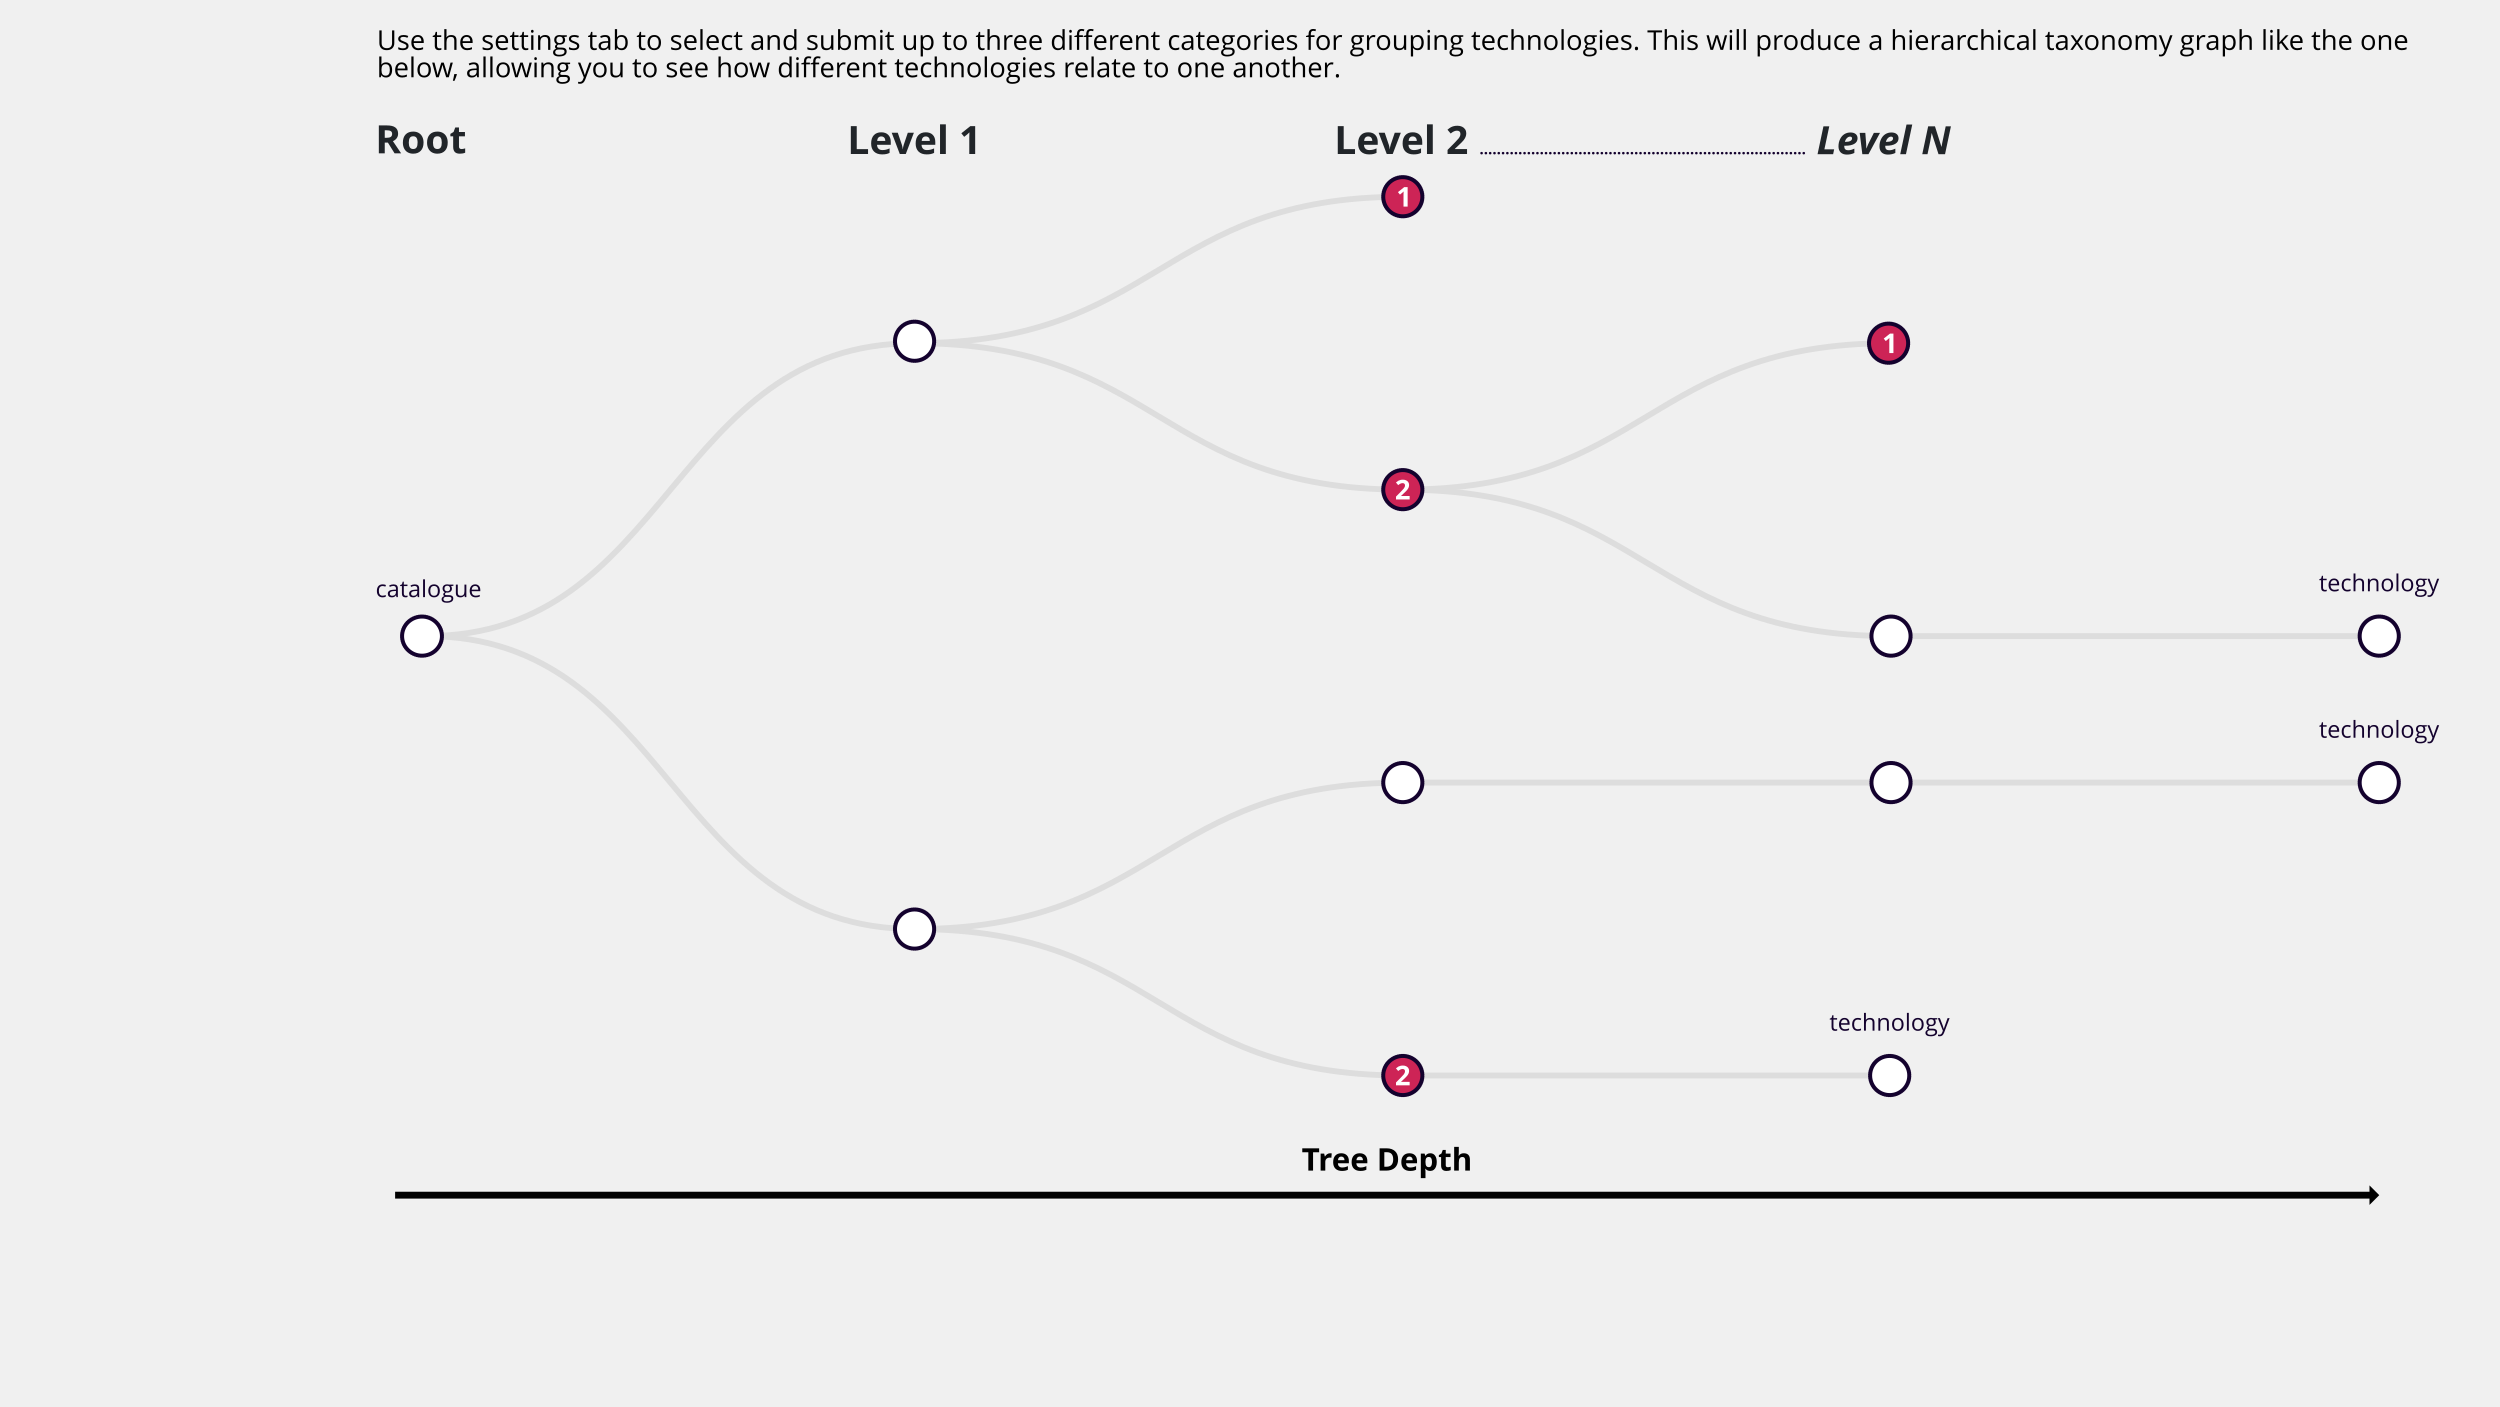
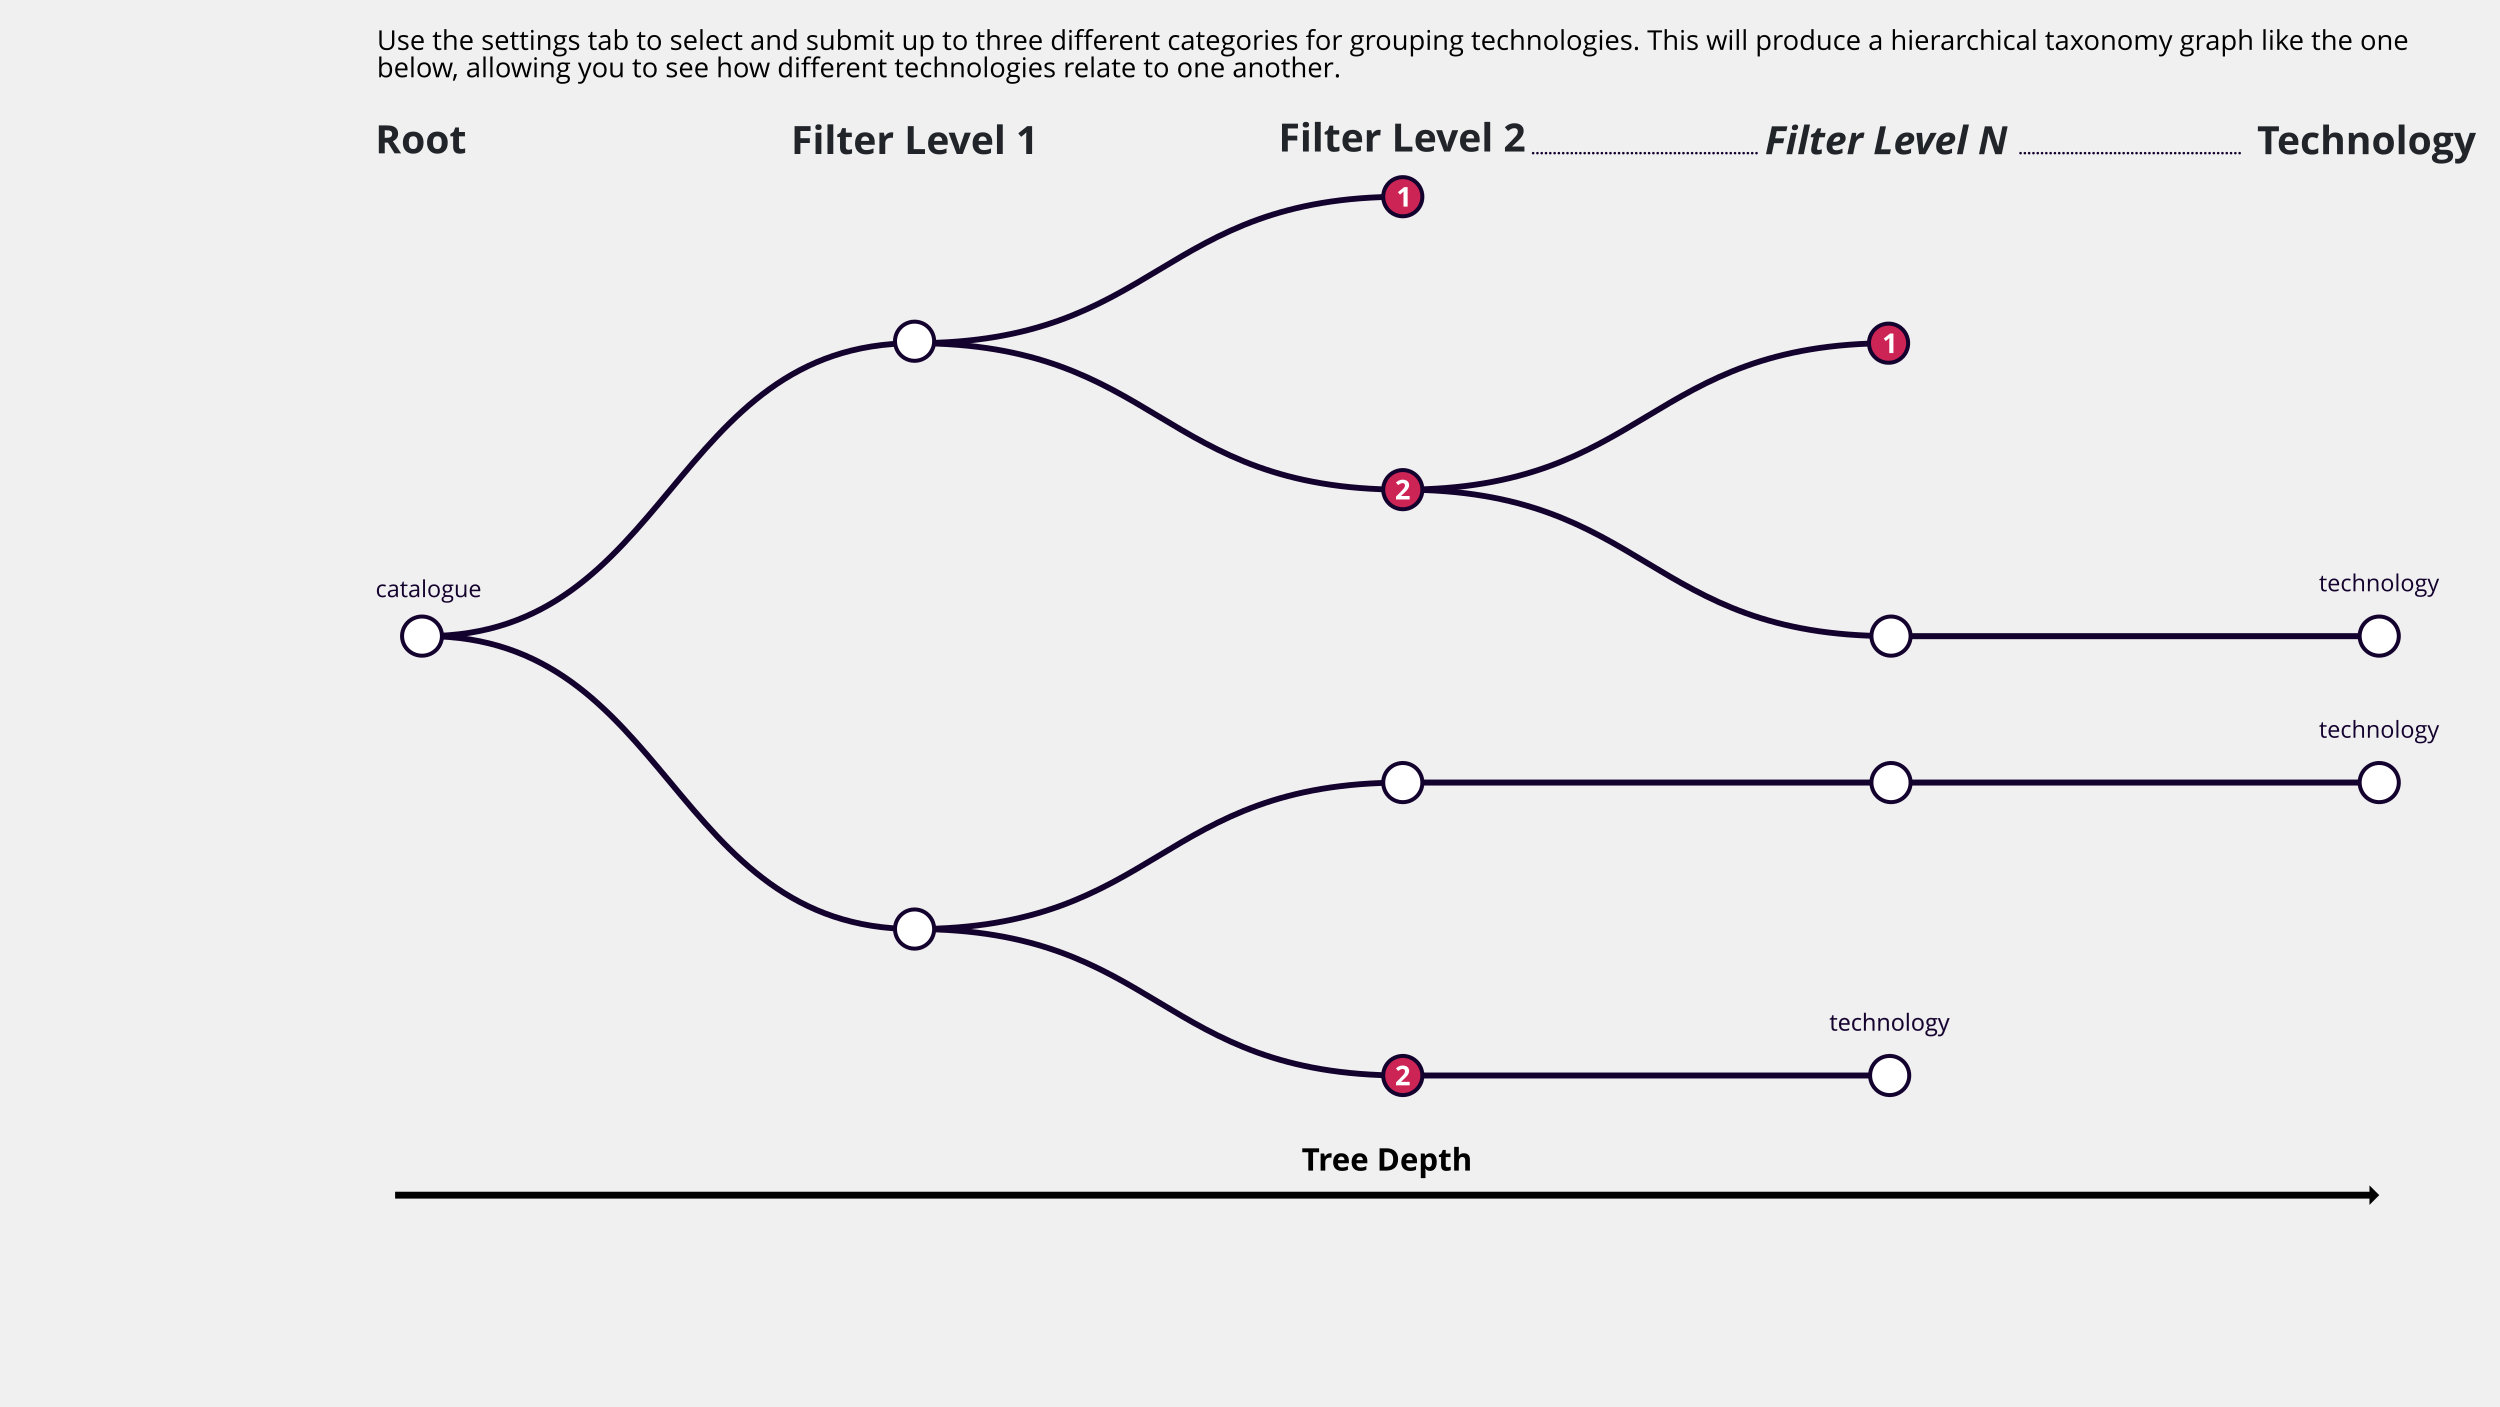
- <svg xmlns="http://www.w3.org/2000/svg" width="100%" height="100%" viewBox="0 0 5334 3000" version="1.1" xml:space="preserve" style="fill-rule:evenodd;clip-rule:evenodd;stroke-linecap:round;">
+ <svg xmlns="http://www.w3.org/2000/svg" width="100%" height="100%" viewBox="0 0 92605 52084" version="1.1" xml:space="preserve" style="fill-rule:evenodd;clip-rule:evenodd;stroke-linecap:round;">
  <g>
-     <text x="801.32px" y="1274.03px" style="font-family:'OpenSans-Regular', 'Open Sans', sans-serif;font-size:50px;fill:#14022e;">catalogue</text>
-     <path d="M909.682,1357.23c520.834,-0 520.834,-625 1041.67,-625" style="fill:none;fill-rule:nonzero;stroke:#ddd;stroke-width:12.5px;" />
-     <path d="M909.682,1357.23c520.834,-0 520.834,625 1041.67,625" style="fill:none;fill-rule:nonzero;stroke:#ddd;stroke-width:12.5px;" />
-     <rect x="4034.68" y="1663.48" width="1041.67" height="12.5" style="fill:#ddd;" />
-     <circle cx="5076.35" cy="1669.73" r="41.667" style="fill:#fff;stroke:#14022e;stroke-width:8.33px;stroke-linecap:square;stroke-linejoin:round;stroke-miterlimit:1.5;stroke-dasharray:0,0.42,0,0;" />
-     <text x="4947.74px" y="1574.03px" style="font-family:'OpenSans-Regular', 'Open Sans', sans-serif;font-size:50px;fill:#14022e;">technology</text>
-     <rect x="4034.68" y="1350.98" width="1041.67" height="12.5" style="fill:#ddd;" />
-     <circle cx="5076.35" cy="1357.23" r="41.667" style="fill:#fff;stroke:#14022e;stroke-width:8.33px;stroke-linecap:square;stroke-linejoin:round;stroke-miterlimit:1.5;stroke-dasharray:0,0.42,0,0;" />
-     <text x="4947.74px" y="1261.53px" style="font-family:'OpenSans-Regular', 'Open Sans', sans-serif;font-size:50px;fill:#14022e;">technology</text>
-     <path d="M2993.02,1044.72c520.833,-0 520.833,-312.5 1041.67,-312.5" style="fill:none;fill-rule:nonzero;stroke:#ddd;stroke-width:12.5px;" />
-     <path d="M2993.02,1044.72c520.833,-0 520.833,312.5 1041.67,312.5" style="fill:none;fill-rule:nonzero;stroke:#ddd;stroke-width:12.5px;" />
-     <circle cx="4029.49" cy="732.225" r="41.667" style="fill:#cd2456;stroke:#14022e;stroke-width:8.33px;stroke-linecap:square;stroke-linejoin:round;stroke-miterlimit:1.5;stroke-dasharray:0,0.42,0,0;" />
-     <text x="4015.72px" y="753.345px" style="font-family:'OpenSans-Bold', 'Open Sans', sans-serif;font-weight:700;font-size:58.333px;fill:#fff;">1</text>
-     <circle cx="4034.68" cy="1357.23" r="41.667" style="fill:#fff;stroke:#14022e;stroke-width:8.33px;stroke-linecap:square;stroke-linejoin:round;stroke-miterlimit:1.5;stroke-dasharray:0,0.42,0,0;" />
+     <text x="13911.8px" y="22118.6px" style="font-family:'OpenSans-Regular', 'Open Sans', sans-serif;font-size:868.054px;fill:#14022e;">catalogue</text>
+     <path d="M15793.1,23563c9042.25,0 9042.25,-10850.7 18084.5,-10850.7" style="fill:none;fill-rule:nonzero;stroke:#14022e;stroke-width:217px;" />
+     <path d="M15793.1,23563c9042.25,0 9042.25,10850.7 18084.5,10850.7" style="fill:none;fill-rule:nonzero;stroke:#14022e;stroke-width:217px;" />
+     <rect x="70046.7" y="28879.9" width="18084.5" height="217.012" style="fill:#14022e;stroke:#14022e;stroke-width:4.17px;stroke-linecap:butt;stroke-linejoin:round;stroke-miterlimit:2;" />
+     <circle cx="88131.2" cy="28988.4" r="723.388" style="fill:#fff;stroke:#14022e;stroke-width:144.63px;stroke-linecap:square;stroke-linejoin:round;stroke-miterlimit:1.5;stroke-dasharray:0,7.29,0,0;" />
+     <text x="85898.3px" y="27326.9px" style="font-family:'OpenSans-Regular', 'Open Sans', sans-serif;font-size:868.054px;fill:#14022e;">technology</text>
+     <rect x="70046.7" y="23454.5" width="18084.5" height="217.013" style="fill:#14022e;stroke:#14022e;stroke-width:4.17px;stroke-linecap:butt;stroke-linejoin:round;stroke-miterlimit:2;" />
+     <circle cx="88131.2" cy="23563" r="723.388" style="fill:#fff;stroke:#14022e;stroke-width:144.63px;stroke-linecap:square;stroke-linejoin:round;stroke-miterlimit:1.5;stroke-dasharray:0,7.29,0,0;" />
+     <text x="85898.3px" y="21901.6px" style="font-family:'OpenSans-Regular', 'Open Sans', sans-serif;font-size:868.054px;fill:#14022e;">technology</text>
+     <path d="M51962.1,18137.5c9042.25,0 9042.25,-5425.33 18084.5,-5425.33" style="fill:none;fill-rule:nonzero;stroke:#14022e;stroke-width:217px;" />
+     <path d="M51962.1,18137.5c9042.25,0 9042.25,5425.33 18084.5,5425.33" style="fill:none;fill-rule:nonzero;stroke:#14022e;stroke-width:217px;" />
+     <circle cx="69956.2" cy="12712.2" r="723.383" style="fill:#cd2456;stroke:#14022e;stroke-width:144.63px;stroke-linecap:square;stroke-linejoin:round;stroke-miterlimit:1.5;stroke-dasharray:0,7.29,0,0;" />
+     <text x="69717.5px" y="13078.9px" style="font-family:'OpenSans-Bold', 'Open Sans', sans-serif;font-weight:700;font-size:1012.73px;fill:#fff;">1</text>
+     <circle cx="70046.7" cy="23563" r="723.383" style="fill:#fff;stroke:#14022e;stroke-width:144.63px;stroke-linecap:square;stroke-linejoin:round;stroke-miterlimit:1.5;stroke-dasharray:0,7.29,0,0;" />
+     <rect x="51912.5" y="39730.4" width="18084.5" height="217.013" style="fill:#14022e;stroke:#14022e;stroke-width:4.17px;stroke-linecap:butt;stroke-linejoin:round;stroke-miterlimit:2;" />
+     <circle cx="69997.1" cy="39838.9" r="723.383" style="fill:#fff;stroke:#14022e;stroke-width:144.63px;stroke-linecap:square;stroke-linejoin:round;stroke-miterlimit:1.5;stroke-dasharray:0,7.29,0,0;" />
+     <text x="67764.2px" y="38177.6px" style="font-family:'OpenSans-Regular', 'Open Sans', sans-serif;font-size:868.054px;fill:#14022e;stroke:#14022e;stroke-width:4.17px;stroke-linecap:butt;stroke-linejoin:round;stroke-miterlimit:2;">technology</text>
+     <path d="M33877.6,34413.7c9042.25,0 9042.25,-5425.33 18084.5,-5425.33" style="fill:none;fill-rule:nonzero;stroke:#14022e;stroke-width:217px;" />
+     <path d="M33877.6,34413.7c9042.25,0 9042.25,5425.33 18084.5,5425.33" style="fill:none;fill-rule:nonzero;stroke:#14022e;stroke-width:217px;" />
+     <rect x="51962.1" y="28879.9" width="18084.5" height="217.012" style="fill:#14022e;stroke:#14022e;stroke-width:4.17px;stroke-linecap:butt;stroke-linejoin:round;stroke-miterlimit:2;" />
+     <circle cx="70046.7" cy="28988.4" r="723.383" style="fill:#fff;stroke:#14022e;stroke-width:144.63px;stroke-linecap:square;stroke-linejoin:round;stroke-miterlimit:1.5;stroke-dasharray:0,7.29,0,0;" />
+     <path d="M33877.6,12712.2c9042.25,0 9042.25,-5425.33 18084.5,-5425.33" style="fill:none;fill-rule:nonzero;stroke:#14022e;stroke-width:217px;" />
+     <path d="M33877.6,12712.2c9042.25,0 9042.25,5425.33 18084.5,5425.33" style="fill:none;fill-rule:nonzero;stroke:#14022e;stroke-width:217px;" />
+     <circle cx="51962.1" cy="7286.88" r="723.383" style="fill:#cd2456;stroke:#14022e;stroke-width:144.63px;stroke-linecap:square;stroke-linejoin:round;stroke-miterlimit:1.5;stroke-dasharray:0,7.29,0,0;" />
+     <text x="51722.9px" y="7653.54px" style="font-family:'OpenSans-Bold', 'Open Sans', sans-serif;font-weight:700;font-size:1012.73px;fill:#fff;">1</text>
+     <circle cx="51962.1" cy="18137.5" r="723.383" style="fill:#cd2456;stroke:#14022e;stroke-width:144.63px;stroke-linecap:square;stroke-linejoin:round;stroke-miterlimit:1.5;stroke-dasharray:0,7.29,0,0;" />
+     <text x="51670px" y="18501.6px" style="font-family:'OpenSans-Bold', 'Open Sans', sans-serif;font-weight:700;font-size:1012.73px;fill:#fff;">2</text>
+     <circle cx="51962.1" cy="28988.4" r="723.383" style="fill:#fff;stroke:#14022e;stroke-width:144.63px;stroke-linecap:square;stroke-linejoin:round;stroke-miterlimit:1.5;stroke-dasharray:0,7.29,0,0;" />
+     <circle cx="51962.1" cy="39838.9" r="723.383" style="fill:#cd2456;stroke:#14022e;stroke-width:144.63px;stroke-linecap:square;stroke-linejoin:round;stroke-miterlimit:1.5;stroke-dasharray:0,7.29,0,0;" />
+     <text x="51670px" y="40203px" style="font-family:'OpenSans-Bold', 'Open Sans', sans-serif;font-weight:700;font-size:1012.73px;fill:#fff;">2</text>
+     <circle cx="33877.6" cy="12639.9" r="723.383" style="fill:#fff;stroke:#14022e;stroke-width:144.63px;stroke-linecap:square;stroke-linejoin:round;stroke-miterlimit:1.5;stroke-dasharray:0,7.29,0,0;" />
+     <circle cx="33877.6" cy="34413.7" r="723.383" style="fill:#fff;stroke:#14022e;stroke-width:144.63px;stroke-linecap:square;stroke-linejoin:round;stroke-miterlimit:1.5;stroke-dasharray:0,7.29,0,0;" />
+     <ellipse cx="15631.9" cy="23563" rx="736.738" ry="723.383" style="fill:#fff;stroke:#14022e;stroke-width:144.63px;stroke-linecap:square;stroke-linejoin:round;stroke-miterlimit:1.5;stroke-dasharray:0,7.29,0,0;" />
+     <text x="29302.8px" y="5705.12px" style="font-family:'OpenSans-Bold', 'Open Sans', sans-serif;font-weight:700;font-size:1446.75px;fill:#212529;">Filter Level 1</text>
+     <text x="47357.5px" y="5612.5px" style="font-family:'OpenSans-Bold', 'Open Sans', sans-serif;font-weight:700;font-size:1446.75px;fill:#212529;">Filter Level 2</text>
+     <text x="65377.9px" y="5711.92px" style="font-family:'OpenSans-BoldItalic', 'Open Sans', sans-serif;font-weight:700;font-style:italic;font-size:1446.75px;fill:#212529;">Filter Level N</text>
+     <text x="56710.8px" y="5711.92px" style="font-family:'OpenSans-Bold', 'Open Sans', sans-serif;font-weight:700;font-size:558.021px;fill:#14022e;">.....................................................</text>
+     <text x="83607.1px" y="5711.92px" style="font-family:'OpenSans-Bold', 'Open Sans', sans-serif;font-weight:700;font-size:1446.75px;fill:#212529;">Technology</text>
+     <text x="74766.2px" y="5711.92px" style="font-family:'OpenSans-Bold', 'Open Sans', sans-serif;font-weight:700;font-size:558.021px;fill:#14022e;">....................................................</text>
+     <text x="13902.9px" y="5678.71px" style="font-family:'OpenSans-Bold', 'Open Sans', sans-serif;font-weight:700;font-size:1446.75px;fill:#212529;">Root</text>
    <g>
-       <rect x="2990.16" y="2288.47" width="1041.67" height="12.5" style="fill:#ddd;" />
-       <circle cx="4031.83" cy="2294.72" r="41.667" style="fill:#fff;stroke:#14022e;stroke-width:8.33px;stroke-linecap:square;stroke-linejoin:round;stroke-miterlimit:1.5;stroke-dasharray:0,0.42,0,0;" />
-       <text x="3903.21px" y="2199.03px" style="font-family:'OpenSans-Regular', 'Open Sans', sans-serif;font-size:50px;fill:#14022e;">technology</text>
-     </g>
-     <path d="M1951.35,1982.23c520.833,-0 520.833,-312.5 1041.67,-312.5" style="fill:none;fill-rule:nonzero;stroke:#ddd;stroke-width:12.5px;" />
-     <path d="M1951.35,1982.23c520.833,-0 520.833,312.5 1041.67,312.5" style="fill:none;fill-rule:nonzero;stroke:#ddd;stroke-width:12.5px;" />
-     <rect x="2993.02" y="1663.48" width="1041.67" height="12.5" style="fill:#ddd;" />
-     <circle cx="4034.68" cy="1669.73" r="41.667" style="fill:#fff;stroke:#14022e;stroke-width:8.33px;stroke-linecap:square;stroke-linejoin:round;stroke-miterlimit:1.5;stroke-dasharray:0,0.42,0,0;" />
-     <path d="M1951.35,732.225c520.833,-0 520.833,-312.5 1041.67,-312.5" style="fill:none;fill-rule:nonzero;stroke:#ddd;stroke-width:12.5px;" />
-     <path d="M1951.35,732.225c520.833,-0 520.833,312.5 1041.67,312.5" style="fill:none;fill-rule:nonzero;stroke:#ddd;stroke-width:12.5px;" />
-     <circle cx="2993.02" cy="419.725" r="41.667" style="fill:#cd2456;stroke:#14022e;stroke-width:8.33px;stroke-linecap:square;stroke-linejoin:round;stroke-miterlimit:1.5;stroke-dasharray:0,0.42,0,0;" />
-     <text x="2979.24px" y="440.845px" style="font-family:'OpenSans-Bold', 'Open Sans', sans-serif;font-weight:700;font-size:58.333px;fill:#fff;">1</text>
-     <circle cx="2993.02" cy="1044.72" r="41.667" style="fill:#cd2456;stroke:#14022e;stroke-width:8.33px;stroke-linecap:square;stroke-linejoin:round;stroke-miterlimit:1.5;stroke-dasharray:0,0.42,0,0;" />
-     <text x="2976.18px" y="1065.69px" style="font-family:'OpenSans-Bold', 'Open Sans', sans-serif;font-weight:700;font-size:58.333px;fill:#fff;">2</text>
-     <circle cx="2993.02" cy="1669.73" r="41.667" style="fill:#fff;stroke:#14022e;stroke-width:8.33px;stroke-linecap:square;stroke-linejoin:round;stroke-miterlimit:1.5;stroke-dasharray:0,0.42,0,0;" />
-     <circle cx="2993.02" cy="2294.72" r="41.667" style="fill:#cd2456;stroke:#14022e;stroke-width:8.33px;stroke-linecap:square;stroke-linejoin:round;stroke-miterlimit:1.5;stroke-dasharray:0,0.42,0,0;" />
-     <text x="2976.18px" y="2315.69px" style="font-family:'OpenSans-Bold', 'Open Sans', sans-serif;font-weight:700;font-size:58.333px;fill:#fff;">2</text>
-     <circle cx="1951.35" cy="728.058" r="41.667" style="fill:#fff;stroke:#14022e;stroke-width:8.33px;stroke-linecap:square;stroke-linejoin:round;stroke-miterlimit:1.5;stroke-dasharray:0,0.42,0,0;" />
-     <circle cx="1951.35" cy="1982.23" r="41.667" style="fill:#fff;stroke:#14022e;stroke-width:8.33px;stroke-linecap:square;stroke-linejoin:round;stroke-miterlimit:1.5;stroke-dasharray:0,0.42,0,0;" />
-     <ellipse cx="900.397" cy="1357.23" rx="42.436" ry="41.667" style="fill:#fff;stroke:#14022e;stroke-width:8.33px;stroke-linecap:square;stroke-linejoin:round;stroke-miterlimit:1.5;stroke-dasharray:0,0.42,0,0;" />
-     <g>
-       <text x="1807.84px" y="328.616px" style="font-family:'OpenSans-Bold', 'Open Sans', sans-serif;font-weight:700;font-size:83.333px;fill:#212529;">Level 1</text>
-       <text x="2846.8px" y="328.616px" style="font-family:'OpenSans-Bold', 'Open Sans', sans-serif;font-weight:700;font-size:83.333px;fill:#212529;">Level 2</text>
-       <text x="3875.76px" y="329.006px" style="font-family:'OpenSans-BoldItalic', 'Open Sans', sans-serif;font-weight:700;font-style:italic;font-size:83.333px;fill:#212529;">Level N</text>
-       <text x="3156.54px" y="329.006px" style="font-family:'OpenSans-Bold', 'Open Sans', sans-serif;font-weight:700;font-size:32.142px;fill:#14022e;">............................................................................</text>
-       <text x="800.808px" y="327.094px" style="font-family:'OpenSans-Bold', 'Open Sans', sans-serif;font-weight:700;font-size:83.333px;fill:#212529;">Root</text>
-     </g>
-     <g>
-       <path d="M843.016,2557.29l-0,-14.584l4212.5,0l-0,-13.541l20.833,20.833l-20.833,20.833l-0,-13.541l-4212.5,-0Z" />
-       <text x="2777.2px" y="2497.66px" style="font-family:'OpenSans-Bold', 'Open Sans', sans-serif;font-weight:700;font-size:66.667px;">Tree Depth</text>
+       <path d="M14635.7,44397.5l0,-253.196l73133.8,0l0,-235.087l361.684,361.687l-361.684,361.684l0,-235.088l-73133.8,0Z" />
+       <text x="48215.4px" y="43362.1px" style="font-family:'OpenSans-Bold', 'Open Sans', sans-serif;font-weight:700;font-size:1157.41px;">Tree Depth</text>
    </g>
  </g>
-   <g transform="matrix(4.16667,0,0,4.16667,804.128,62.1416)">
-     <text x="0px" y="10.637px" style="font-family:'OpenSans-Regular', 'Open Sans', sans-serif;font-size:14px;">Use the settings tab to select and submit up to three diﬀerent categories for grouping technologies. This will produce a hierarchical taxonomy graph like the one</text>
-     <text x="0px" y="24.637px" style="font-family:'OpenSans-Regular', 'Open Sans', sans-serif;font-size:14px;">below, allowing you to see how diﬀerent technologies relate to one another.</text>
+   <g>
+     <text x="13960.5px" y="1848.31px" style="font-family:'OpenSans-Regular', 'Open Sans', sans-serif;font-size:1012.73px;">Use the settings tab to select and submit up to three diﬀerent categories for grouping technologies. This will produce a hierarchical taxonomy graph like the one</text>
+     <text x="13960.5px" y="2861.04px" style="font-family:'OpenSans-Regular', 'Open Sans', sans-serif;font-size:1012.73px;">below, allowing you to see how diﬀerent technologies relate to one another.</text>
  </g>
</svg>
